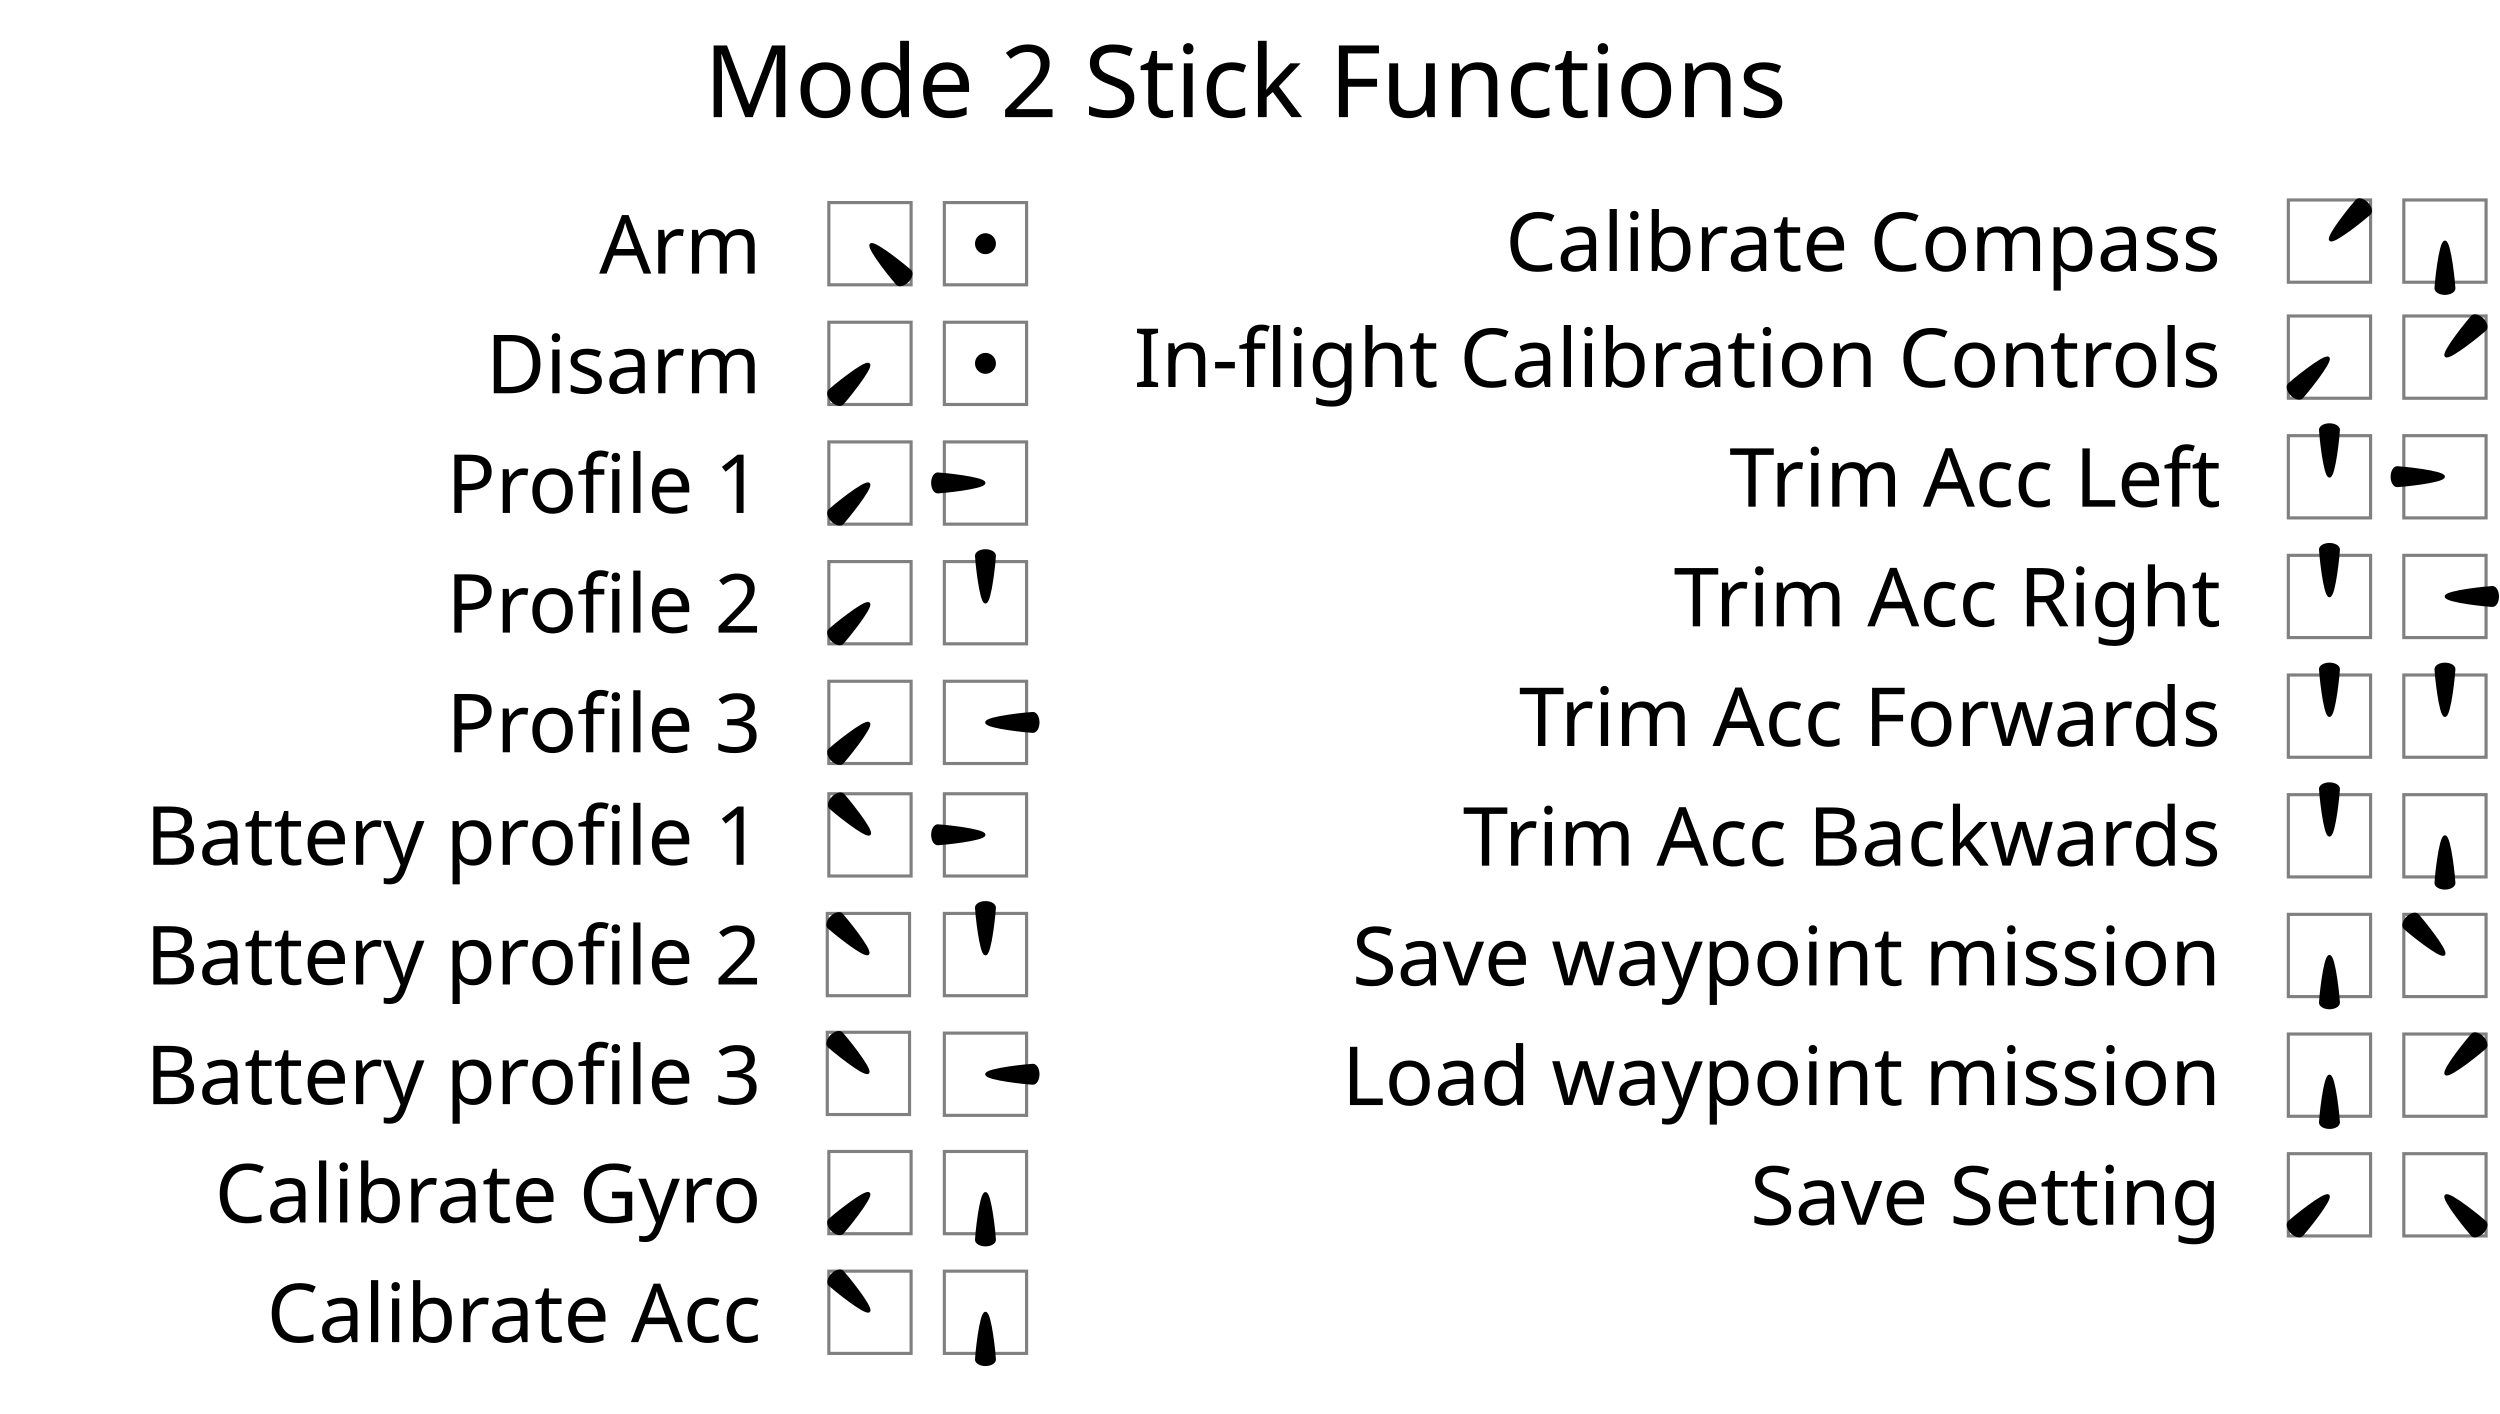
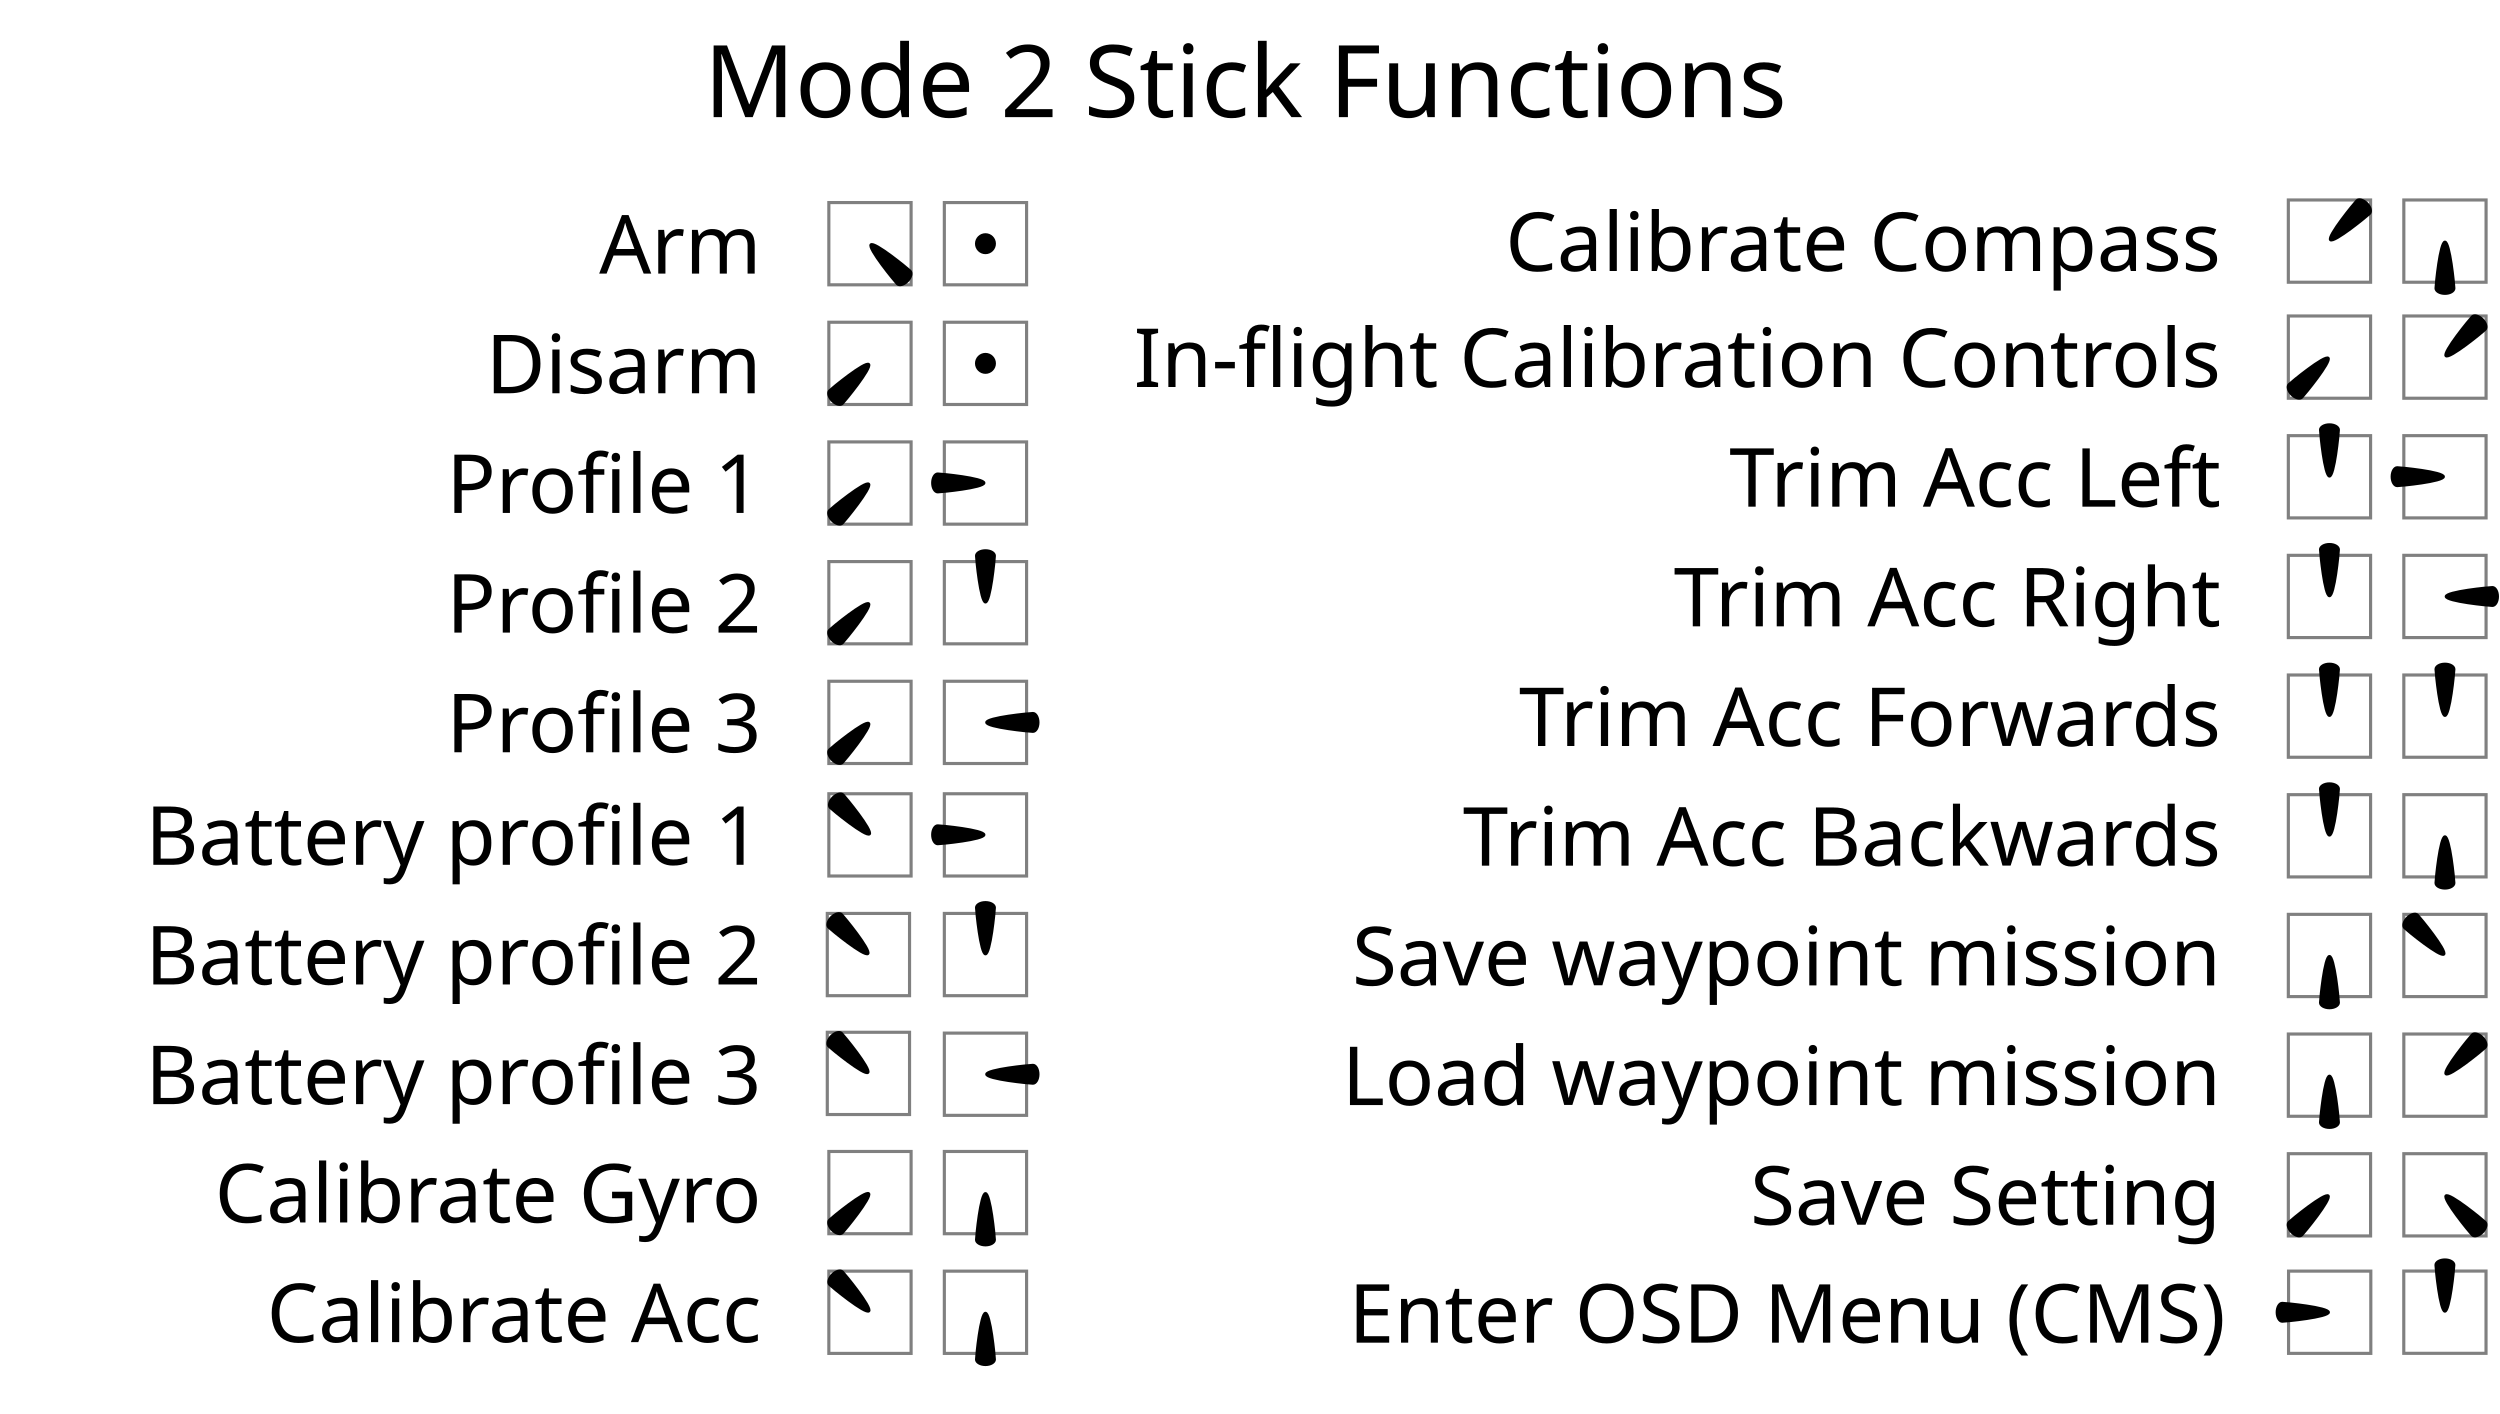
<svg xmlns="http://www.w3.org/2000/svg" width="2478.596mm" height="1400.984mm" viewBox="0 0 8782.428 4964.115" id="svg2" version="1.1">
  <defs id="defs4" />
  <g id="layer1" transform="translate(2203.319,2766.37)" style="display:inline" />
  <g id="layer2" style="display:inline" transform="translate(2203.319,3074.638)" />
  <g id="layer3" style="display:inline" transform="translate(2203.319,3074.638)" />
  <g style="display:inline" id="g4169" transform="translate(2203.319,3074.638)" />
  <g id="g4173" style="display:inline" transform="translate(2203.319,3074.638)" />
  <g style="display:inline" id="g4177" transform="translate(2203.319,3074.638)" />
  <g id="g4181" style="display:inline" transform="translate(2203.319,3074.638)" />
  <g style="display:inline" id="g4161" transform="translate(2203.319,3074.638)" />
  <g id="g4165" style="display:inline" transform="translate(2203.319,3074.638)" />
  <g id="g4157" style="display:inline" transform="translate(2203.319,3074.638)">
    <rect style="display:inline;opacity:1;fill:none;fill-opacity:1;stroke:#808080;stroke-width:11.057;stroke-miterlimit:4;stroke-dasharray:none;stroke-opacity:1" id="rect4136" width="288.943" height="288.943" x="708.385" y="-2363.033" ry="0" />
    <path style="display:inline;opacity:1;fill:#000000;fill-opacity:1;stroke:#000000;stroke-width:8.078;stroke-miterlimit:4;stroke-dasharray:none;stroke-opacity:1" d="m 948.227,-2076.824 c 7.476,7.476 23.915,3.159 36.716,-9.643 12.802,-12.802 17.119,-29.24 9.643,-36.716 -7.476,-7.476 -126.057,-105.302 -138.859,-92.5 -12.802,12.802 85.024,131.383 92.5,138.859 z" id="path4175" />
    <rect ry="0" y="-2363.033" x="1114.1" height="288.943" width="288.943" id="rect4208" style="display:inline;opacity:1;fill:none;fill-opacity:1;stroke:#808080;stroke-width:11.057;stroke-miterlimit:4;stroke-dasharray:none;stroke-opacity:1" />
    <circle r="31.82" cy="-2218.562" cx="1258.571" id="circle4210" style="display:inline;opacity:1;fill:#000000;fill-opacity:1;stroke:#000000;stroke-width:10;stroke-miterlimit:4;stroke-dasharray:none;stroke-opacity:1" />
    <text xml:space="preserve" style="font-style:normal;font-weight:normal;line-height:0%;font-family:sans-serif;letter-spacing:0px;word-spacing:0px;fill:#000000;fill-opacity:1;stroke:none;stroke-width:1px;stroke-linecap:butt;stroke-linejoin:miter;stroke-opacity:1" x="486.668" y="-2113.553" id="text4574">
      <tspan x="486.668" y="-2113.553" id="tspan4578" style="font-size:286.599px;line-height:1.25;text-align:end;text-anchor:end">Arm</tspan>
    </text>
    <rect ry="0" y="-1942.625" x="708.385" height="288.943" width="288.943" id="rect4615" style="display:inline;opacity:1;fill:none;fill-opacity:1;stroke:#808080;stroke-width:11.057;stroke-miterlimit:4;stroke-dasharray:none;stroke-opacity:1" />
    <path style="display:inline;opacity:1;fill:#000000;fill-opacity:1;stroke:#000000;stroke-width:8.078;stroke-miterlimit:4;stroke-dasharray:none;stroke-opacity:1" d="m 756.603,-1656.416 c -7.476,7.476 -23.915,3.159 -36.716,-9.643 -12.802,-12.802 -17.119,-29.24 -9.643,-36.716 7.476,-7.476 126.057,-105.302 138.859,-92.5 12.802,12.802 -85.024,131.383 -92.5,138.859 z" id="path4621" />
    <rect style="display:inline;opacity:1;fill:none;fill-opacity:1;stroke:#808080;stroke-width:11.057;stroke-miterlimit:4;stroke-dasharray:none;stroke-opacity:1" id="rect4637" width="288.943" height="288.943" x="1114.1" y="-1942.625" ry="0" />
    <circle style="display:inline;opacity:1;fill:#000000;fill-opacity:1;stroke:#000000;stroke-width:10;stroke-miterlimit:4;stroke-dasharray:none;stroke-opacity:1" id="circle4639" cx="1258.571" cy="-1798.154" r="31.82" />
    <text id="text4657" y="-1693.145" x="486.668" style="font-style:normal;font-weight:normal;line-height:0%;font-family:sans-serif;letter-spacing:0px;word-spacing:0px;fill:#000000;fill-opacity:1;stroke:none;stroke-width:1px;stroke-linecap:butt;stroke-linejoin:miter;stroke-opacity:1" xml:space="preserve">
      <tspan style="font-size:286.599px;line-height:1.25;text-align:end;text-anchor:end" id="tspan4659" y="-1693.145" x="486.668">Disarm</tspan>
    </text>
    <rect ry="0" y="-1522.217" x="708.385" height="288.943" width="288.943" id="rect4667" style="display:inline;opacity:1;fill:none;fill-opacity:1;stroke:#808080;stroke-width:11.057;stroke-miterlimit:4;stroke-dasharray:none;stroke-opacity:1" />
    <path style="display:inline;opacity:1;fill:#000000;fill-opacity:1;stroke:#000000;stroke-width:8.078;stroke-miterlimit:4;stroke-dasharray:none;stroke-opacity:1" d="m 756.603,-1236.008 c -7.476,7.476 -23.915,3.159 -36.716,-9.643 -12.802,-12.802 -17.119,-29.24 -9.643,-36.716 7.476,-7.476 126.057,-105.302 138.859,-92.5 12.802,12.802 -85.024,131.383 -92.5,138.859 z" id="path4673" />
    <rect style="display:inline;opacity:1;fill:none;fill-opacity:1;stroke:#808080;stroke-width:11.057;stroke-miterlimit:4;stroke-dasharray:none;stroke-opacity:1" id="rect4689" width="288.943" height="288.943" x="1114.1" y="-1522.217" ry="0" />
    <path style="display:inline;opacity:1;fill:#000000;fill-opacity:1;stroke:#000000;stroke-width:8.078;stroke-miterlimit:4;stroke-dasharray:none;stroke-opacity:1" d="m 1090.881,-1345.33 c -10.573,0 -19.144,-14.677 -19.144,-32.781 0,-18.104 8.571,-32.781 19.144,-32.781 10.573,0 163.596,14.677 163.596,32.781 0,18.104 -153.023,32.781 -163.596,32.781 z" id="path4705" />
    <text id="text4709" y="-1272.737" x="486.668" style="font-style:normal;font-weight:normal;line-height:0%;font-family:sans-serif;letter-spacing:0px;word-spacing:0px;fill:#000000;fill-opacity:1;stroke:none;stroke-width:1px;stroke-linecap:butt;stroke-linejoin:miter;stroke-opacity:1" xml:space="preserve">
      <tspan style="font-size:286.599px;line-height:1.25;text-align:end;text-anchor:end" id="tspan4711" y="-1272.737" x="486.668">Profile 1</tspan>
    </text>
    <rect style="display:inline;opacity:1;fill:none;fill-opacity:1;stroke:#808080;stroke-width:11.057;stroke-miterlimit:4;stroke-dasharray:none;stroke-opacity:1" id="rect4719" width="288.943" height="288.943" x="708.385" y="-1101.809" ry="0" />
    <path id="path4725" d="m 756.603,-815.6 c -7.476,7.476 -23.915,3.159 -36.716,-9.643 -12.802,-12.802 -17.119,-29.24 -9.643,-36.716 7.476,-7.476 126.057,-105.302 138.859,-92.5 12.802,12.802 -85.024,131.383 -92.5,138.859 z" style="display:inline;opacity:1;fill:#000000;fill-opacity:1;stroke:#000000;stroke-width:8.078;stroke-miterlimit:4;stroke-dasharray:none;stroke-opacity:1" />
    <rect ry="0" y="-1101.809" x="1114.1" height="288.943" width="288.943" id="rect4741" style="display:inline;opacity:1;fill:none;fill-opacity:1;stroke:#808080;stroke-width:11.057;stroke-miterlimit:4;stroke-dasharray:none;stroke-opacity:1" />
    <path style="opacity:1;fill:#000000;fill-opacity:1;stroke:#000000;stroke-width:8.078;stroke-miterlimit:4;stroke-dasharray:none;stroke-opacity:1" d="m 1291.352,-1122.051 c 0,-10.573 -14.677,-19.144 -32.781,-19.144 -18.104,0 -32.781,8.571 -32.781,19.144 0,10.573 14.677,163.596 32.781,163.596 18.104,0 32.781,-153.023 32.781,-163.596 z" id="path4759" />
    <text xml:space="preserve" style="font-style:normal;font-weight:normal;line-height:0%;font-family:sans-serif;letter-spacing:0px;word-spacing:0px;fill:#000000;fill-opacity:1;stroke:none;stroke-width:1px;stroke-linecap:butt;stroke-linejoin:miter;stroke-opacity:1" x="486.668" y="-852.328" id="text4761">
      <tspan x="486.668" y="-852.328" id="tspan4763" style="font-size:286.599px;line-height:1.25;text-align:end;text-anchor:end">Profile 2</tspan>
    </text>
    <rect ry="0" y="-681.401" x="708.385" height="288.943" width="288.943" id="rect4771" style="display:inline;opacity:1;fill:none;fill-opacity:1;stroke:#808080;stroke-width:11.057;stroke-miterlimit:4;stroke-dasharray:none;stroke-opacity:1" />
    <path style="display:inline;opacity:1;fill:#000000;fill-opacity:1;stroke:#000000;stroke-width:8.078;stroke-miterlimit:4;stroke-dasharray:none;stroke-opacity:1" d="m 756.603,-395.192 c -7.476,7.476 -23.915,3.159 -36.716,-9.643 -12.802,-12.802 -17.119,-29.24 -9.643,-36.716 7.476,-7.476 126.057,-105.302 138.859,-92.5 12.802,12.802 -85.024,131.383 -92.5,138.859 z" id="path4777" />
    <rect style="display:inline;opacity:1;fill:none;fill-opacity:1;stroke:#808080;stroke-width:11.057;stroke-miterlimit:4;stroke-dasharray:none;stroke-opacity:1" id="rect4793" width="288.943" height="288.943" x="1114.1" y="-681.401" ry="0" />
    <path id="path4807" d="m 1425.242,-569.571 c 10.573,0 19.144,14.677 19.144,32.781 0,18.104 -8.571,32.781 -19.144,32.781 -10.573,10e-6 -163.596,-14.677 -163.596,-32.781 0,-18.104 153.023,-32.781 163.596,-32.781 z" style="display:inline;opacity:1;fill:#000000;fill-opacity:1;stroke:#000000;stroke-width:8.078;stroke-miterlimit:4;stroke-dasharray:none;stroke-opacity:1" />
    <text id="text4813" y="-431.92" x="486.668" style="font-style:normal;font-weight:normal;line-height:0%;font-family:sans-serif;letter-spacing:0px;word-spacing:0px;fill:#000000;fill-opacity:1;stroke:none;stroke-width:1px;stroke-linecap:butt;stroke-linejoin:miter;stroke-opacity:1" xml:space="preserve">
      <tspan style="font-size:286.599px;line-height:1.25;text-align:end;text-anchor:end" id="tspan4815" y="-431.92" x="486.668">Profile 3</tspan>
    </text>
    <rect style="display:inline;opacity:1;fill:none;fill-opacity:1;stroke:#808080;stroke-width:11.057;stroke-miterlimit:4;stroke-dasharray:none;stroke-opacity:1" id="rect4823" width="288.943" height="288.943" x="708.385" y="970.455" ry="0" />
    <path id="path4829" d="m 756.603,1256.665 c -7.476,7.476 -23.915,3.159 -36.716,-9.643 -12.802,-12.802 -17.119,-29.24 -9.643,-36.716 7.476,-7.476 126.057,-105.302 138.859,-92.5 12.802,12.802 -85.024,131.383 -92.5,138.859 z" style="display:inline;opacity:1;fill:#000000;fill-opacity:1;stroke:#000000;stroke-width:8.078;stroke-miterlimit:4;stroke-dasharray:none;stroke-opacity:1" />
    <rect ry="0" y="970.455" x="1114.1" height="288.943" width="288.943" id="rect4845" style="display:inline;opacity:1;fill:none;fill-opacity:1;stroke:#808080;stroke-width:11.057;stroke-miterlimit:4;stroke-dasharray:none;stroke-opacity:1" />
    <path id="path4849" d="m 1291.352,1280.727 c 0,10.573 -14.677,19.144 -32.781,19.144 -18.104,0 -32.781,-8.571 -32.781,-19.144 0,-10.573 14.677,-163.596 32.781,-163.596 18.104,0 32.781,153.023 32.781,163.596 z" style="display:inline;opacity:1;fill:#000000;fill-opacity:1;stroke:#000000;stroke-width:8.078;stroke-miterlimit:4;stroke-dasharray:none;stroke-opacity:1" />
    <text xml:space="preserve" style="font-style:normal;font-weight:normal;line-height:0%;font-family:sans-serif;letter-spacing:0px;word-spacing:0px;fill:#000000;fill-opacity:1;stroke:none;stroke-width:1px;stroke-linecap:butt;stroke-linejoin:miter;stroke-opacity:1" x="486.668" y="1219.936" id="text4865">
      <tspan x="486.668" y="1219.936" id="tspan4867" style="font-size:286.599px;line-height:1.25;text-align:end;text-anchor:end">Calibrate Gyro</tspan>
    </text>
    <rect style="display:inline;opacity:1;fill:none;fill-opacity:1;stroke:#808080;stroke-width:11.057;stroke-miterlimit:4;stroke-dasharray:none;stroke-opacity:1" id="rect4875" width="288.943" height="288.943" x="708.385" y="1390.863" ry="0" />
    <path style="display:inline;opacity:1;fill:#000000;fill-opacity:1;stroke:#000000;stroke-width:8.078;stroke-miterlimit:4;stroke-dasharray:none;stroke-opacity:1" d="m 757.108,1392.73 c -7.476,-7.476 -23.915,-3.159 -36.716,9.643 -12.802,12.802 -17.119,29.24 -9.643,36.716 7.476,7.476 126.057,105.302 138.859,92.5 12.802,-12.802 -85.024,-131.383 -92.5,-138.859 z" id="path4887" />
    <rect ry="0" y="1390.863" x="1114.1" height="288.943" width="288.943" id="rect4897" style="display:inline;opacity:1;fill:none;fill-opacity:1;stroke:#808080;stroke-width:11.057;stroke-miterlimit:4;stroke-dasharray:none;stroke-opacity:1" />
    <path id="path4901" d="m 1291.352,1701.135 c 0,10.573 -14.677,19.144 -32.781,19.144 -18.104,0 -32.781,-8.571 -32.781,-19.144 0,-10.573 14.677,-163.596 32.781,-163.596 18.104,0 32.781,153.023 32.781,163.596 z" style="display:inline;opacity:1;fill:#000000;fill-opacity:1;stroke:#000000;stroke-width:8.078;stroke-miterlimit:4;stroke-dasharray:none;stroke-opacity:1" />
    <text xml:space="preserve" style="font-style:normal;font-weight:normal;line-height:0%;font-family:sans-serif;letter-spacing:0px;word-spacing:0px;fill:#000000;fill-opacity:1;stroke:none;stroke-width:1px;stroke-linecap:butt;stroke-linejoin:miter;stroke-opacity:1" x="486.668" y="1640.344" id="text4917">
      <tspan x="486.668" y="1640.344" id="tspan4919" style="font-size:286.599px;line-height:1.25;text-align:end;text-anchor:end">Calibrate Acc</tspan>
    </text>
    <rect ry="0" y="-2372.122" x="5835.528" height="288.943" width="288.943" id="rect4927" style="display:inline;opacity:1;fill:none;fill-opacity:1;stroke:#808080;stroke-width:11.057;stroke-miterlimit:4;stroke-dasharray:none;stroke-opacity:1" />
    <path style="display:inline;opacity:1;fill:#000000;fill-opacity:1;stroke:#000000;stroke-width:8.078;stroke-miterlimit:4;stroke-dasharray:none;stroke-opacity:1" d="m 6075.37,-2370.256 c 7.476,-7.476 23.915,-3.159 36.716,9.643 12.802,12.802 17.119,29.24 9.643,36.716 -7.476,7.476 -126.057,105.302 -138.859,92.5 -12.802,-12.802 85.024,-131.383 92.5,-138.859 z" id="path4937" />
    <rect style="display:inline;opacity:1;fill:none;fill-opacity:1;stroke:#808080;stroke-width:11.057;stroke-miterlimit:4;stroke-dasharray:none;stroke-opacity:1" id="rect4949" width="288.943" height="288.943" x="6241.243" y="-2372.122" ry="0" />
    <path style="display:inline;opacity:1;fill:#000000;fill-opacity:1;stroke:#000000;stroke-width:8.078;stroke-miterlimit:4;stroke-dasharray:none;stroke-opacity:1" d="m 6418.495,-2061.851 c 0,10.573 -14.677,19.144 -32.781,19.144 -18.104,0 -32.781,-8.571 -32.781,-19.144 0,-10.573 14.677,-163.596 32.781,-163.596 18.104,0 32.781,153.023 32.781,163.596 z" id="path4953" />
    <text id="text4969" y="-2122.642" x="5613.811" style="font-style:normal;font-weight:normal;line-height:0%;font-family:sans-serif;letter-spacing:0px;word-spacing:0px;fill:#000000;fill-opacity:1;stroke:none;stroke-width:1px;stroke-linecap:butt;stroke-linejoin:miter;stroke-opacity:1" xml:space="preserve">
      <tspan style="font-size:286.599px;line-height:1.25;text-align:end;text-anchor:end" id="tspan4971" y="-2122.642" x="5613.811">Calibrate Compass</tspan>
    </text>
    <rect ry="0" y="-1964.596" x="5835.528" height="288.943" width="288.943" id="rect5607" style="display:inline;opacity:1;fill:none;fill-opacity:1;stroke:#808080;stroke-width:11.057;stroke-miterlimit:4;stroke-dasharray:none;stroke-opacity:1" />
    <path style="display:inline;opacity:1;fill:#000000;fill-opacity:1;stroke:#000000;stroke-width:8.078;stroke-miterlimit:4;stroke-dasharray:none;stroke-opacity:1" d="m 5883.746,-1678.387 c -7.476,7.476 -23.915,3.159 -36.716,-9.643 -12.802,-12.802 -17.119,-29.24 -9.643,-36.716 7.476,-7.476 126.057,-105.302 138.859,-92.5 12.802,12.802 -85.024,131.383 -92.5,138.859 z" id="path5613" />
    <rect style="display:inline;opacity:1;fill:none;fill-opacity:1;stroke:#808080;stroke-width:11.057;stroke-miterlimit:4;stroke-dasharray:none;stroke-opacity:1" id="rect5629" width="288.943" height="288.943" x="6241.243" y="-1964.596" ry="0" />
    <path id="path5639" d="m 6481.084,-1962.729 c 7.476,-7.476 23.915,-3.159 36.716,9.643 12.802,12.802 17.119,29.24 9.643,36.716 -7.476,7.476 -126.057,105.302 -138.859,92.5 -12.802,-12.802 85.024,-131.383 92.5,-138.859 z" style="display:inline;opacity:1;fill:#000000;fill-opacity:1;stroke:#000000;stroke-width:8.078;stroke-miterlimit:4;stroke-dasharray:none;stroke-opacity:1" />
    <text id="text5649" y="-1715.116" x="5613.811" style="font-style:normal;font-weight:normal;line-height:0%;font-family:sans-serif;letter-spacing:0px;word-spacing:0px;fill:#000000;fill-opacity:1;stroke:none;stroke-width:1px;stroke-linecap:butt;stroke-linejoin:miter;stroke-opacity:1" xml:space="preserve">
      <tspan style="font-size:286.599px;line-height:1.25;text-align:end;text-anchor:end" id="tspan5651" y="-1715.116" x="5613.811">In-flight Calibration Controls</tspan>
    </text>
    <rect style="display:inline;opacity:1;fill:none;fill-opacity:1;stroke:#808080;stroke-width:11.057;stroke-miterlimit:4;stroke-dasharray:none;stroke-opacity:1" id="rect5659" width="288.943" height="288.943" x="5835.528" y="-1544.188" ry="0" />
    <path id="path5677" d="m 6012.781,-1564.429 c 0,-10.573 -14.677,-19.144 -32.781,-19.144 -18.104,0 -32.781,8.571 -32.781,19.144 0,10.573 14.677,163.596 32.781,163.596 18.104,0 32.781,-153.023 32.781,-163.596 z" style="opacity:1;fill:#000000;fill-opacity:1;stroke:#000000;stroke-width:8.078;stroke-miterlimit:4;stroke-dasharray:none;stroke-opacity:1" />
    <rect ry="0" y="-1544.188" x="6241.243" height="288.943" width="288.943" id="rect5681" style="display:inline;opacity:1;fill:none;fill-opacity:1;stroke:#808080;stroke-width:11.057;stroke-miterlimit:4;stroke-dasharray:none;stroke-opacity:1" />
    <path id="path5697" d="m 6218.024,-1367.301 c -10.573,0 -19.144,-14.677 -19.144,-32.781 0,-18.104 8.571,-32.781 19.144,-32.781 10.573,0 163.596,14.677 163.596,32.781 0,18.104 -153.023,32.781 -163.596,32.781 z" style="display:inline;opacity:1;fill:#000000;fill-opacity:1;stroke:#000000;stroke-width:8.078;stroke-miterlimit:4;stroke-dasharray:none;stroke-opacity:1" />
    <text xml:space="preserve" style="font-style:normal;font-weight:normal;line-height:0%;font-family:sans-serif;letter-spacing:0px;word-spacing:0px;fill:#000000;fill-opacity:1;stroke:none;stroke-width:1px;stroke-linecap:butt;stroke-linejoin:miter;stroke-opacity:1" x="5613.811" y="-1294.707" id="text5701">
      <tspan x="5613.811" y="-1294.707" id="tspan5703" style="font-size:286.599px;line-height:1.25;text-align:end;text-anchor:end">Trim Acc Left</tspan>
    </text>
    <rect style="display:inline;opacity:1;fill:none;fill-opacity:1;stroke:#808080;stroke-width:11.057;stroke-miterlimit:4;stroke-dasharray:none;stroke-opacity:1" id="rect5711" width="288.943" height="288.943" x="5835.528" y="-1123.78" ry="0" />
    <path id="path5729" d="m 6012.781,-1144.021 c 0,-10.573 -14.677,-19.144 -32.781,-19.144 -18.104,0 -32.781,8.571 -32.781,19.144 0,10.573 14.677,163.596 32.781,163.596 18.104,0 32.781,-153.023 32.781,-163.596 z" style="opacity:1;fill:#000000;fill-opacity:1;stroke:#000000;stroke-width:8.078;stroke-miterlimit:4;stroke-dasharray:none;stroke-opacity:1" />
    <rect ry="0" y="-1123.78" x="6241.243" height="288.943" width="288.943" id="rect5733" style="display:inline;opacity:1;fill:none;fill-opacity:1;stroke:#808080;stroke-width:11.057;stroke-miterlimit:4;stroke-dasharray:none;stroke-opacity:1" />
    <path style="display:inline;opacity:1;fill:#000000;fill-opacity:1;stroke:#000000;stroke-width:8.078;stroke-miterlimit:4;stroke-dasharray:none;stroke-opacity:1" d="m 6552.385,-1011.949 c 10.573,0 19.144,14.677 19.144,32.781 0,18.104 -8.571,32.781 -19.144,32.781 -10.573,0 -163.596,-14.677 -163.596,-32.781 0,-18.104 153.023,-32.781 163.596,-32.781 z" id="path5747" />
    <text xml:space="preserve" style="font-style:normal;font-weight:normal;line-height:0%;font-family:sans-serif;letter-spacing:0px;word-spacing:0px;fill:#000000;fill-opacity:1;stroke:none;stroke-width:1px;stroke-linecap:butt;stroke-linejoin:miter;stroke-opacity:1" x="5613.811" y="-874.299" id="text5753">
      <tspan x="5613.811" y="-874.299" id="tspan5755" style="font-size:286.599px;line-height:1.25;text-align:end;text-anchor:end">Trim Acc Right</tspan>
    </text>
    <rect ry="0" y="-703.372" x="5835.528" height="288.943" width="288.943" id="rect5763" style="display:inline;opacity:1;fill:none;fill-opacity:1;stroke:#808080;stroke-width:11.057;stroke-miterlimit:4;stroke-dasharray:none;stroke-opacity:1" />
    <path style="opacity:1;fill:#000000;fill-opacity:1;stroke:#000000;stroke-width:8.078;stroke-miterlimit:4;stroke-dasharray:none;stroke-opacity:1" d="m 6012.781,-723.613 c 0,-10.573 -14.677,-19.144 -32.781,-19.144 -18.104,0 -32.781,8.571 -32.781,19.144 0,10.573 14.677,163.596 32.781,163.596 18.104,0 32.781,-153.023 32.781,-163.596 z" id="path5781" />
    <rect style="display:inline;opacity:1;fill:none;fill-opacity:1;stroke:#808080;stroke-width:11.057;stroke-miterlimit:4;stroke-dasharray:none;stroke-opacity:1" id="rect5785" width="288.943" height="288.943" x="6241.243" y="-703.372" ry="0" />
    <path id="path5803" d="m 6418.495,-723.613 c 0,-10.573 -14.677,-19.144 -32.781,-19.144 -18.104,0 -32.781,8.571 -32.781,19.144 0,10.573 14.677,163.596 32.781,163.596 18.104,0 32.781,-153.023 32.781,-163.596 z" style="opacity:1;fill:#000000;fill-opacity:1;stroke:#000000;stroke-width:8.078;stroke-miterlimit:4;stroke-dasharray:none;stroke-opacity:1" />
    <text id="text5805" y="-453.891" x="5613.811" style="font-style:normal;font-weight:normal;line-height:0%;font-family:sans-serif;letter-spacing:0px;word-spacing:0px;fill:#000000;fill-opacity:1;stroke:none;stroke-width:1px;stroke-linecap:butt;stroke-linejoin:miter;stroke-opacity:1" xml:space="preserve">
      <tspan style="font-size:286.599px;line-height:1.25;text-align:end;text-anchor:end" id="tspan5807" y="-453.891" x="5613.811">Trim Acc Forwards</tspan>
    </text>
    <rect style="display:inline;opacity:1;fill:none;fill-opacity:1;stroke:#808080;stroke-width:11.057;stroke-miterlimit:4;stroke-dasharray:none;stroke-opacity:1" id="rect5815" width="288.943" height="288.943" x="5835.528" y="-282.963" ry="0" />
    <path id="path5833" d="m 6012.781,-303.205 c 0,-10.573 -14.677,-19.144 -32.781,-19.144 -18.104,0 -32.781,8.571 -32.781,19.144 0,10.573 14.677,163.596 32.781,163.596 18.104,0 32.781,-153.023 32.781,-163.596 z" style="opacity:1;fill:#000000;fill-opacity:1;stroke:#000000;stroke-width:8.078;stroke-miterlimit:4;stroke-dasharray:none;stroke-opacity:1" />
    <rect ry="0" y="-282.963" x="6241.243" height="288.943" width="288.943" id="rect5837" style="display:inline;opacity:1;fill:none;fill-opacity:1;stroke:#808080;stroke-width:11.057;stroke-miterlimit:4;stroke-dasharray:none;stroke-opacity:1" />
    <path id="path5841" d="m 6418.495,27.308 c 0,10.573 -14.677,19.144 -32.781,19.144 -18.104,0 -32.781,-8.571 -32.781,-19.144 0,-10.573 14.677,-163.596 32.781,-163.596 18.104,0 32.781,153.023 32.781,163.596 z" style="display:inline;opacity:1;fill:#000000;fill-opacity:1;stroke:#000000;stroke-width:8.078;stroke-miterlimit:4;stroke-dasharray:none;stroke-opacity:1" />
    <text xml:space="preserve" style="font-style:normal;font-weight:normal;line-height:0%;font-family:sans-serif;letter-spacing:0px;word-spacing:0px;fill:#000000;fill-opacity:1;stroke:none;stroke-width:1px;stroke-linecap:butt;stroke-linejoin:miter;stroke-opacity:1" x="5613.811" y="-33.483" id="text5857">
      <tspan x="5613.811" y="-33.483" id="tspan5859" style="font-size:286.599px;line-height:1.25;text-align:end;text-anchor:end">Trim Acc Backwards</tspan>
    </text>
    <rect ry="0" y="137.445" x="5835.528" height="288.943" width="288.943" id="rect5867" style="display:inline;opacity:1;fill:none;fill-opacity:1;stroke:#808080;stroke-width:11.057;stroke-miterlimit:4;stroke-dasharray:none;stroke-opacity:1" />
    <path id="path5871" d="m 6012.781,447.716 c 0,10.573 -14.677,19.144 -32.781,19.144 -18.104,0 -32.781,-8.571 -32.781,-19.144 0,-10.573 14.677,-163.596 32.781,-163.596 18.104,0 32.781,153.023 32.781,163.596 z" style="display:inline;opacity:1;fill:#000000;fill-opacity:1;stroke:#000000;stroke-width:8.078;stroke-miterlimit:4;stroke-dasharray:none;stroke-opacity:1" />
    <rect style="display:inline;opacity:1;fill:none;fill-opacity:1;stroke:#808080;stroke-width:11.057;stroke-miterlimit:4;stroke-dasharray:none;stroke-opacity:1" id="rect5889" width="288.943" height="288.943" x="6241.243" y="137.445" ry="0" />
    <path style="display:inline;opacity:1;fill:#000000;fill-opacity:1;stroke:#000000;stroke-width:8.078;stroke-miterlimit:4;stroke-dasharray:none;stroke-opacity:1" d="m 6289.965,139.312 c -7.476,-7.476 -23.915,-3.159 -36.716,9.643 -12.802,12.802 -17.119,29.24 -9.643,36.716 7.476,7.476 126.057,105.302 138.859,92.5 12.802,-12.802 -85.024,-131.383 -92.5,-138.859 z" id="path5901" />
    <text id="text5909" y="386.925" x="5613.811" style="font-style:normal;font-weight:normal;line-height:0%;font-family:sans-serif;letter-spacing:0px;word-spacing:0px;fill:#000000;fill-opacity:1;stroke:none;stroke-width:1px;stroke-linecap:butt;stroke-linejoin:miter;stroke-opacity:1" xml:space="preserve">
      <tspan style="font-size:286.599px;line-height:1.25;text-align:end;text-anchor:end" id="tspan5911" y="386.925" x="5613.811">Save waypoint mission</tspan>
    </text>
    <rect ry="0" y="557.853" x="5835.528" height="288.943" width="288.943" id="rect5919" style="display:inline;opacity:1;fill:none;fill-opacity:1;stroke:#808080;stroke-width:11.057;stroke-miterlimit:4;stroke-dasharray:none;stroke-opacity:1" />
    <path id="path5923" d="m 6012.781,868.124 c 0,10.573 -14.677,19.144 -32.781,19.144 -18.104,0 -32.781,-8.571 -32.781,-19.144 0,-10.573 14.677,-163.596 32.781,-163.596 18.104,0 32.781,153.023 32.781,163.596 z" style="display:inline;opacity:1;fill:#000000;fill-opacity:1;stroke:#000000;stroke-width:8.078;stroke-miterlimit:4;stroke-dasharray:none;stroke-opacity:1" />
    <rect style="display:inline;opacity:1;fill:none;fill-opacity:1;stroke:#808080;stroke-width:11.057;stroke-miterlimit:4;stroke-dasharray:none;stroke-opacity:1" id="rect5941" width="288.943" height="288.943" x="6241.243" y="557.853" ry="0" />
    <path id="path5951" d="m 6481.084,559.72 c 7.476,-7.476 23.915,-3.159 36.716,9.643 12.802,12.802 17.119,29.24 9.643,36.716 -7.476,7.476 -126.057,105.302 -138.859,92.5 -12.802,-12.802 85.024,-131.383 92.5,-138.859 z" style="display:inline;opacity:1;fill:#000000;fill-opacity:1;stroke:#000000;stroke-width:8.078;stroke-miterlimit:4;stroke-dasharray:none;stroke-opacity:1" />
    <text id="text5961" y="807.334" x="5613.811" style="font-style:normal;font-weight:normal;line-height:0%;font-family:sans-serif;letter-spacing:0px;word-spacing:0px;fill:#000000;fill-opacity:1;stroke:none;stroke-width:1px;stroke-linecap:butt;stroke-linejoin:miter;stroke-opacity:1" xml:space="preserve">
      <tspan style="font-size:286.599px;line-height:1.25;text-align:end;text-anchor:end" id="tspan5963" y="807.334" x="5613.811">Load waypoint mission</tspan>
    </text>
    <rect style="display:inline;opacity:1;fill:none;fill-opacity:1;stroke:#808080;stroke-width:11.057;stroke-miterlimit:4;stroke-dasharray:none;stroke-opacity:1" id="rect5971" width="288.943" height="288.943" x="5835.528" y="978.261" ry="0" />
    <path id="path5977" d="m 5883.746,1264.47 c -7.476,7.476 -23.915,3.159 -36.716,-9.643 -12.802,-12.802 -17.119,-29.24 -9.643,-36.716 7.476,-7.476 126.057,-105.302 138.859,-92.5 12.802,12.802 -85.024,131.383 -92.5,138.859 z" style="display:inline;opacity:1;fill:#000000;fill-opacity:1;stroke:#000000;stroke-width:8.078;stroke-miterlimit:4;stroke-dasharray:none;stroke-opacity:1" />
    <rect ry="0" y="978.261" x="6241.243" height="288.943" width="288.943" id="rect5993" style="display:inline;opacity:1;fill:none;fill-opacity:1;stroke:#808080;stroke-width:11.057;stroke-miterlimit:4;stroke-dasharray:none;stroke-opacity:1" />
    <path id="path6001" d="m 6481.084,1264.47 c 7.476,7.476 23.915,3.159 36.716,-9.643 12.802,-12.802 17.119,-29.24 9.643,-36.716 -7.476,-7.476 -126.057,-105.302 -138.859,-92.5 -12.802,12.802 85.024,131.383 92.5,138.859 z" style="display:inline;opacity:1;fill:#000000;fill-opacity:1;stroke:#000000;stroke-width:8.078;stroke-miterlimit:4;stroke-dasharray:none;stroke-opacity:1" />
    <text xml:space="preserve" style="font-style:normal;font-weight:normal;line-height:0%;font-family:sans-serif;letter-spacing:0px;word-spacing:0px;fill:#000000;fill-opacity:1;stroke:none;stroke-width:1px;stroke-linecap:butt;stroke-linejoin:miter;stroke-opacity:1" x="5613.811" y="1227.742" id="text6013">
      <tspan x="5613.811" y="1227.742" id="tspan6015" style="font-size:286.599px;line-height:1.25;text-align:end;text-anchor:end">Save Setting</tspan>
    </text>
+     <text xml:space="preserve" style="font-style:normal;font-weight:normal;line-height:0%;font-family:sans-serif;letter-spacing:0px;word-spacing:0px;fill:#000000;fill-opacity:1;stroke:none;stroke-width:1px;stroke-linecap:butt;stroke-linejoin:miter;stroke-opacity:1" x="5630.384" y="1642.062" id="text4221">
+       <tspan x="5630.384" y="1642.062" id="tspan4219" style="font-size:286.599px;line-height:1.25;text-align:end;text-anchor:end">Enter OSD Menu (CMS)</tspan>
+     </text>
    <text xml:space="preserve" style="font-style:normal;font-weight:normal;line-height:0%;font-family:sans-serif;letter-spacing:0px;word-spacing:0px;fill:#000000;fill-opacity:1;stroke:none;stroke-width:1px;stroke-linecap:butt;stroke-linejoin:miter;stroke-opacity:1" x="2179.281" y="-2663.062" id="text7907">
      <tspan x="2179.281" y="-2663.062" id="tspan7909" style="font-size:352.858px;line-height:1.25;text-align:center;text-anchor:middle">Mode 2 Stick Functions</tspan>
    </text>
    <rect style="display:inline;opacity:1;fill:none;fill-opacity:1;stroke:#808080;stroke-width:11.057;stroke-miterlimit:4;stroke-dasharray:none;stroke-opacity:1" id="rect927" width="288.943" height="288.943" x="708.385" y="-286.185" ry="0" />
    <rect ry="0" y="-286.185" x="1114.1" height="288.943" width="288.943" id="rect931" style="display:inline;opacity:1;fill:none;fill-opacity:1;stroke:#808080;stroke-width:11.057;stroke-miterlimit:4;stroke-dasharray:none;stroke-opacity:1" />
    <path id="path933" d="m 1090.881,-109.298 c -10.573,0 -19.144,-14.677 -19.144,-32.781 0,-18.104 8.571,-32.781 19.144,-32.781 10.573,0 163.596,14.677 163.596,32.781 0,18.104 -153.023,32.781 -163.596,32.781 z" style="display:inline;opacity:1;fill:#000000;fill-opacity:1;stroke:#000000;stroke-width:8.078;stroke-miterlimit:4;stroke-dasharray:none;stroke-opacity:1" />
    <text xml:space="preserve" style="font-style:normal;font-weight:normal;line-height:0%;font-family:sans-serif;letter-spacing:0px;word-spacing:0px;fill:#000000;fill-opacity:1;stroke:none;stroke-width:1px;stroke-linecap:butt;stroke-linejoin:miter;stroke-opacity:1" x="486.668" y="-36.704" id="text937">
      <tspan x="486.668" y="-36.704" id="tspan935" style="font-size:286.599px;line-height:1.25;text-align:end;text-anchor:end">Battery profile 1</tspan>
    </text>
    <rect style="display:inline;opacity:1;fill:none;fill-opacity:1;stroke:#808080;stroke-width:11.057;stroke-miterlimit:4;stroke-dasharray:none;stroke-opacity:1" id="rect943" width="288.943" height="288.943" x="1114.1" y="134.223" ry="0" />
    <path id="path945" d="m 1291.352,113.982 c 0,-10.573 -14.677,-19.144 -32.781,-19.144 -18.104,0 -32.781,8.571 -32.781,19.144 0,10.573 14.677,163.596 32.781,163.596 18.104,0 32.781,-153.023 32.781,-163.596 z" style="opacity:1;fill:#000000;fill-opacity:1;stroke:#000000;stroke-width:8.078;stroke-miterlimit:4;stroke-dasharray:none;stroke-opacity:1" />
    <text id="text949" y="383.704" x="486.668" style="font-style:normal;font-weight:normal;line-height:0%;font-family:sans-serif;letter-spacing:0px;word-spacing:0px;fill:#000000;fill-opacity:1;stroke:none;stroke-width:1px;stroke-linecap:butt;stroke-linejoin:miter;stroke-opacity:1" xml:space="preserve">
      <tspan style="font-size:286.599px;line-height:1.25;text-align:end;text-anchor:end" id="tspan947" y="383.704" x="486.668">Battery profile 2</tspan>
    </text>
    <rect ry="0" y="554.631" x="1114.1" height="288.943" width="288.943" id="rect955" style="display:inline;opacity:1;fill:none;fill-opacity:1;stroke:#808080;stroke-width:11.057;stroke-miterlimit:4;stroke-dasharray:none;stroke-opacity:1" />
    <path style="display:inline;opacity:1;fill:#000000;fill-opacity:1;stroke:#000000;stroke-width:8.078;stroke-miterlimit:4;stroke-dasharray:none;stroke-opacity:1" d="m 1425.242,666.462 c 10.573,0 19.144,14.677 19.144,32.781 0,18.104 -8.571,32.781 -19.144,32.781 -10.573,1e-5 -163.596,-14.677 -163.596,-32.781 0,-18.104 153.023,-32.781 163.596,-32.781 z" id="path957" />
    <text xml:space="preserve" style="font-style:normal;font-weight:normal;line-height:0%;font-family:sans-serif;letter-spacing:0px;word-spacing:0px;fill:#000000;fill-opacity:1;stroke:none;stroke-width:1px;stroke-linecap:butt;stroke-linejoin:miter;stroke-opacity:1" x="486.668" y="804.112" id="text961">
      <tspan x="486.668" y="804.112" id="tspan959" style="font-size:286.599px;line-height:1.25;text-align:end;text-anchor:end">Battery profile 3</tspan>
    </text>
    <path id="path963" d="m 759.218,-283.051 c -7.476,-7.476 -23.915,-3.159 -36.716,9.643 -12.802,12.802 -17.119,29.24 -9.643,36.716 7.476,7.476 126.057,105.302 138.859,92.5 12.802,-12.802 -85.024,-131.383 -92.5,-138.859 z" style="display:inline;opacity:1;fill:#000000;fill-opacity:1;stroke:#000000;stroke-width:8.078;stroke-miterlimit:4;stroke-dasharray:none;stroke-opacity:1" />
    <rect ry="0" y="134.223" x="702.931" height="288.943" width="288.943" id="rect973" style="display:inline;opacity:1;fill:none;fill-opacity:1;stroke:#808080;stroke-width:11.057;stroke-miterlimit:4;stroke-dasharray:none;stroke-opacity:1" />
    <path style="display:inline;opacity:1;fill:#000000;fill-opacity:1;stroke:#000000;stroke-width:8.078;stroke-miterlimit:4;stroke-dasharray:none;stroke-opacity:1" d="m 753.763,137.357 c -7.476,-7.476 -23.915,-3.159 -36.716,9.643 -12.802,12.802 -17.119,29.24 -9.643,36.716 7.476,7.476 126.057,105.302 138.859,92.5 12.802,-12.802 -85.024,-131.383 -92.5,-138.859 z" id="path975" />
    <rect style="display:inline;opacity:1;fill:none;fill-opacity:1;stroke:#808080;stroke-width:11.057;stroke-miterlimit:4;stroke-dasharray:none;stroke-opacity:1" id="rect977" width="288.943" height="288.943" x="702.931" y="551.706" ry="0" />
    <path id="path979" d="m 753.763,554.84 c -7.476,-7.476 -23.915,-3.159 -36.716,9.643 -12.802,12.802 -17.119,29.24 -9.643,36.716 7.476,7.476 126.057,105.302 138.859,92.5 12.802,-12.802 -85.024,-131.383 -92.5,-138.859 z" style="display:inline;opacity:1;fill:#000000;fill-opacity:1;stroke:#000000;stroke-width:8.078;stroke-miterlimit:4;stroke-dasharray:none;stroke-opacity:1" />
+     <rect ry="0" y="-1679.516" x="-6530.015" height="288.943" width="288.943" id="rect5919-6" style="display:inline;opacity:1;fill:none;fill-opacity:1;stroke:#808080;stroke-width:11.057;stroke-miterlimit:4;stroke-dasharray:none;stroke-opacity:1" transform="scale(-1)" />
+     <path id="path5923-2" d="m 6352.761,1369.245 c 0,-10.573 14.677,-19.144 32.781,-19.144 18.104,0 32.781,8.571 32.781,19.144 0,10.573 -14.677,163.596 -32.781,163.596 -18.104,0 -32.781,-153.023 -32.781,-163.596 z" style="display:inline;opacity:1;fill:#000000;fill-opacity:1;stroke:#000000;stroke-width:8.078;stroke-miterlimit:4;stroke-dasharray:none;stroke-opacity:1" />
+     <rect ry="0" y="1390.762" x="-6125.262" height="288.943" width="288.943" id="rect5733-9" style="display:inline;opacity:1;fill:none;fill-opacity:1;stroke:#808080;stroke-width:11.057;stroke-miterlimit:4;stroke-dasharray:none;stroke-opacity:1" transform="scale(-1,1)" />
+     <path style="display:inline;opacity:1;fill:#000000;fill-opacity:1;stroke:#000000;stroke-width:8.078;stroke-miterlimit:4;stroke-dasharray:none;stroke-opacity:1" d="m 5814.121,1502.592 c -10.573,0 -19.144,14.677 -19.144,32.781 0,18.104 8.571,32.781 19.144,32.781 10.573,0 163.596,-14.677 163.596,-32.781 0,-18.104 -153.023,-32.781 -163.596,-32.781 z" id="path5747-5" />
  </g>
</svg>
